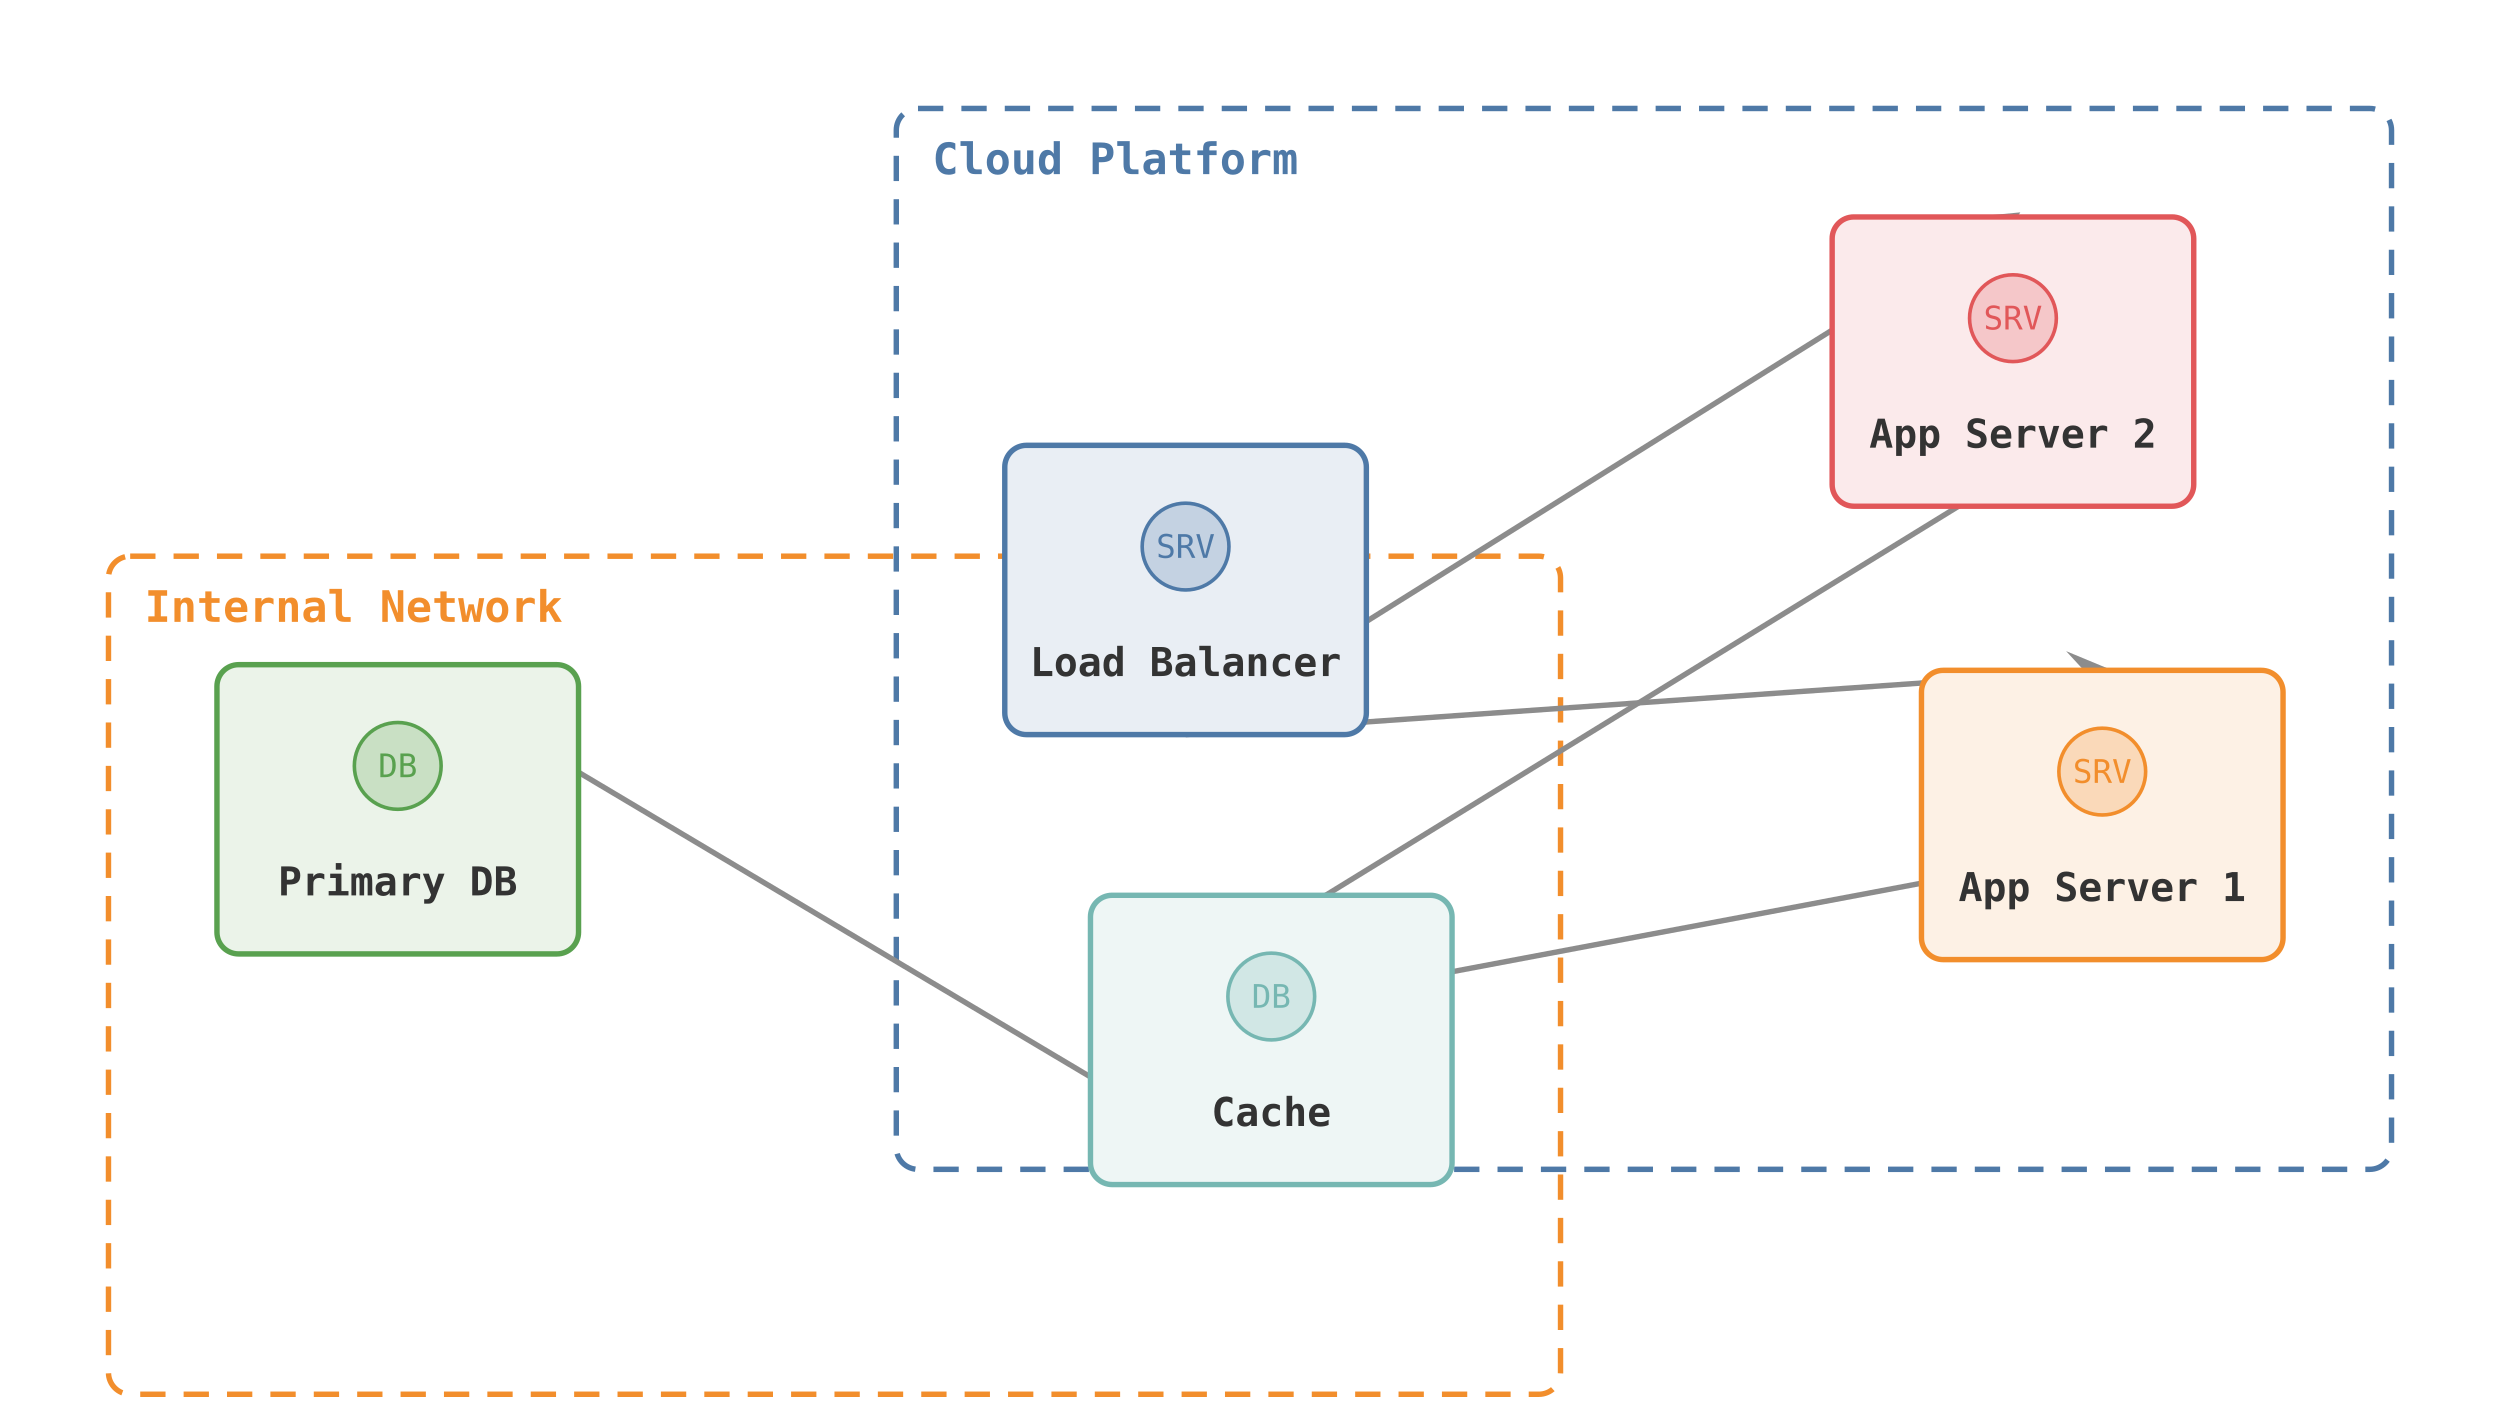
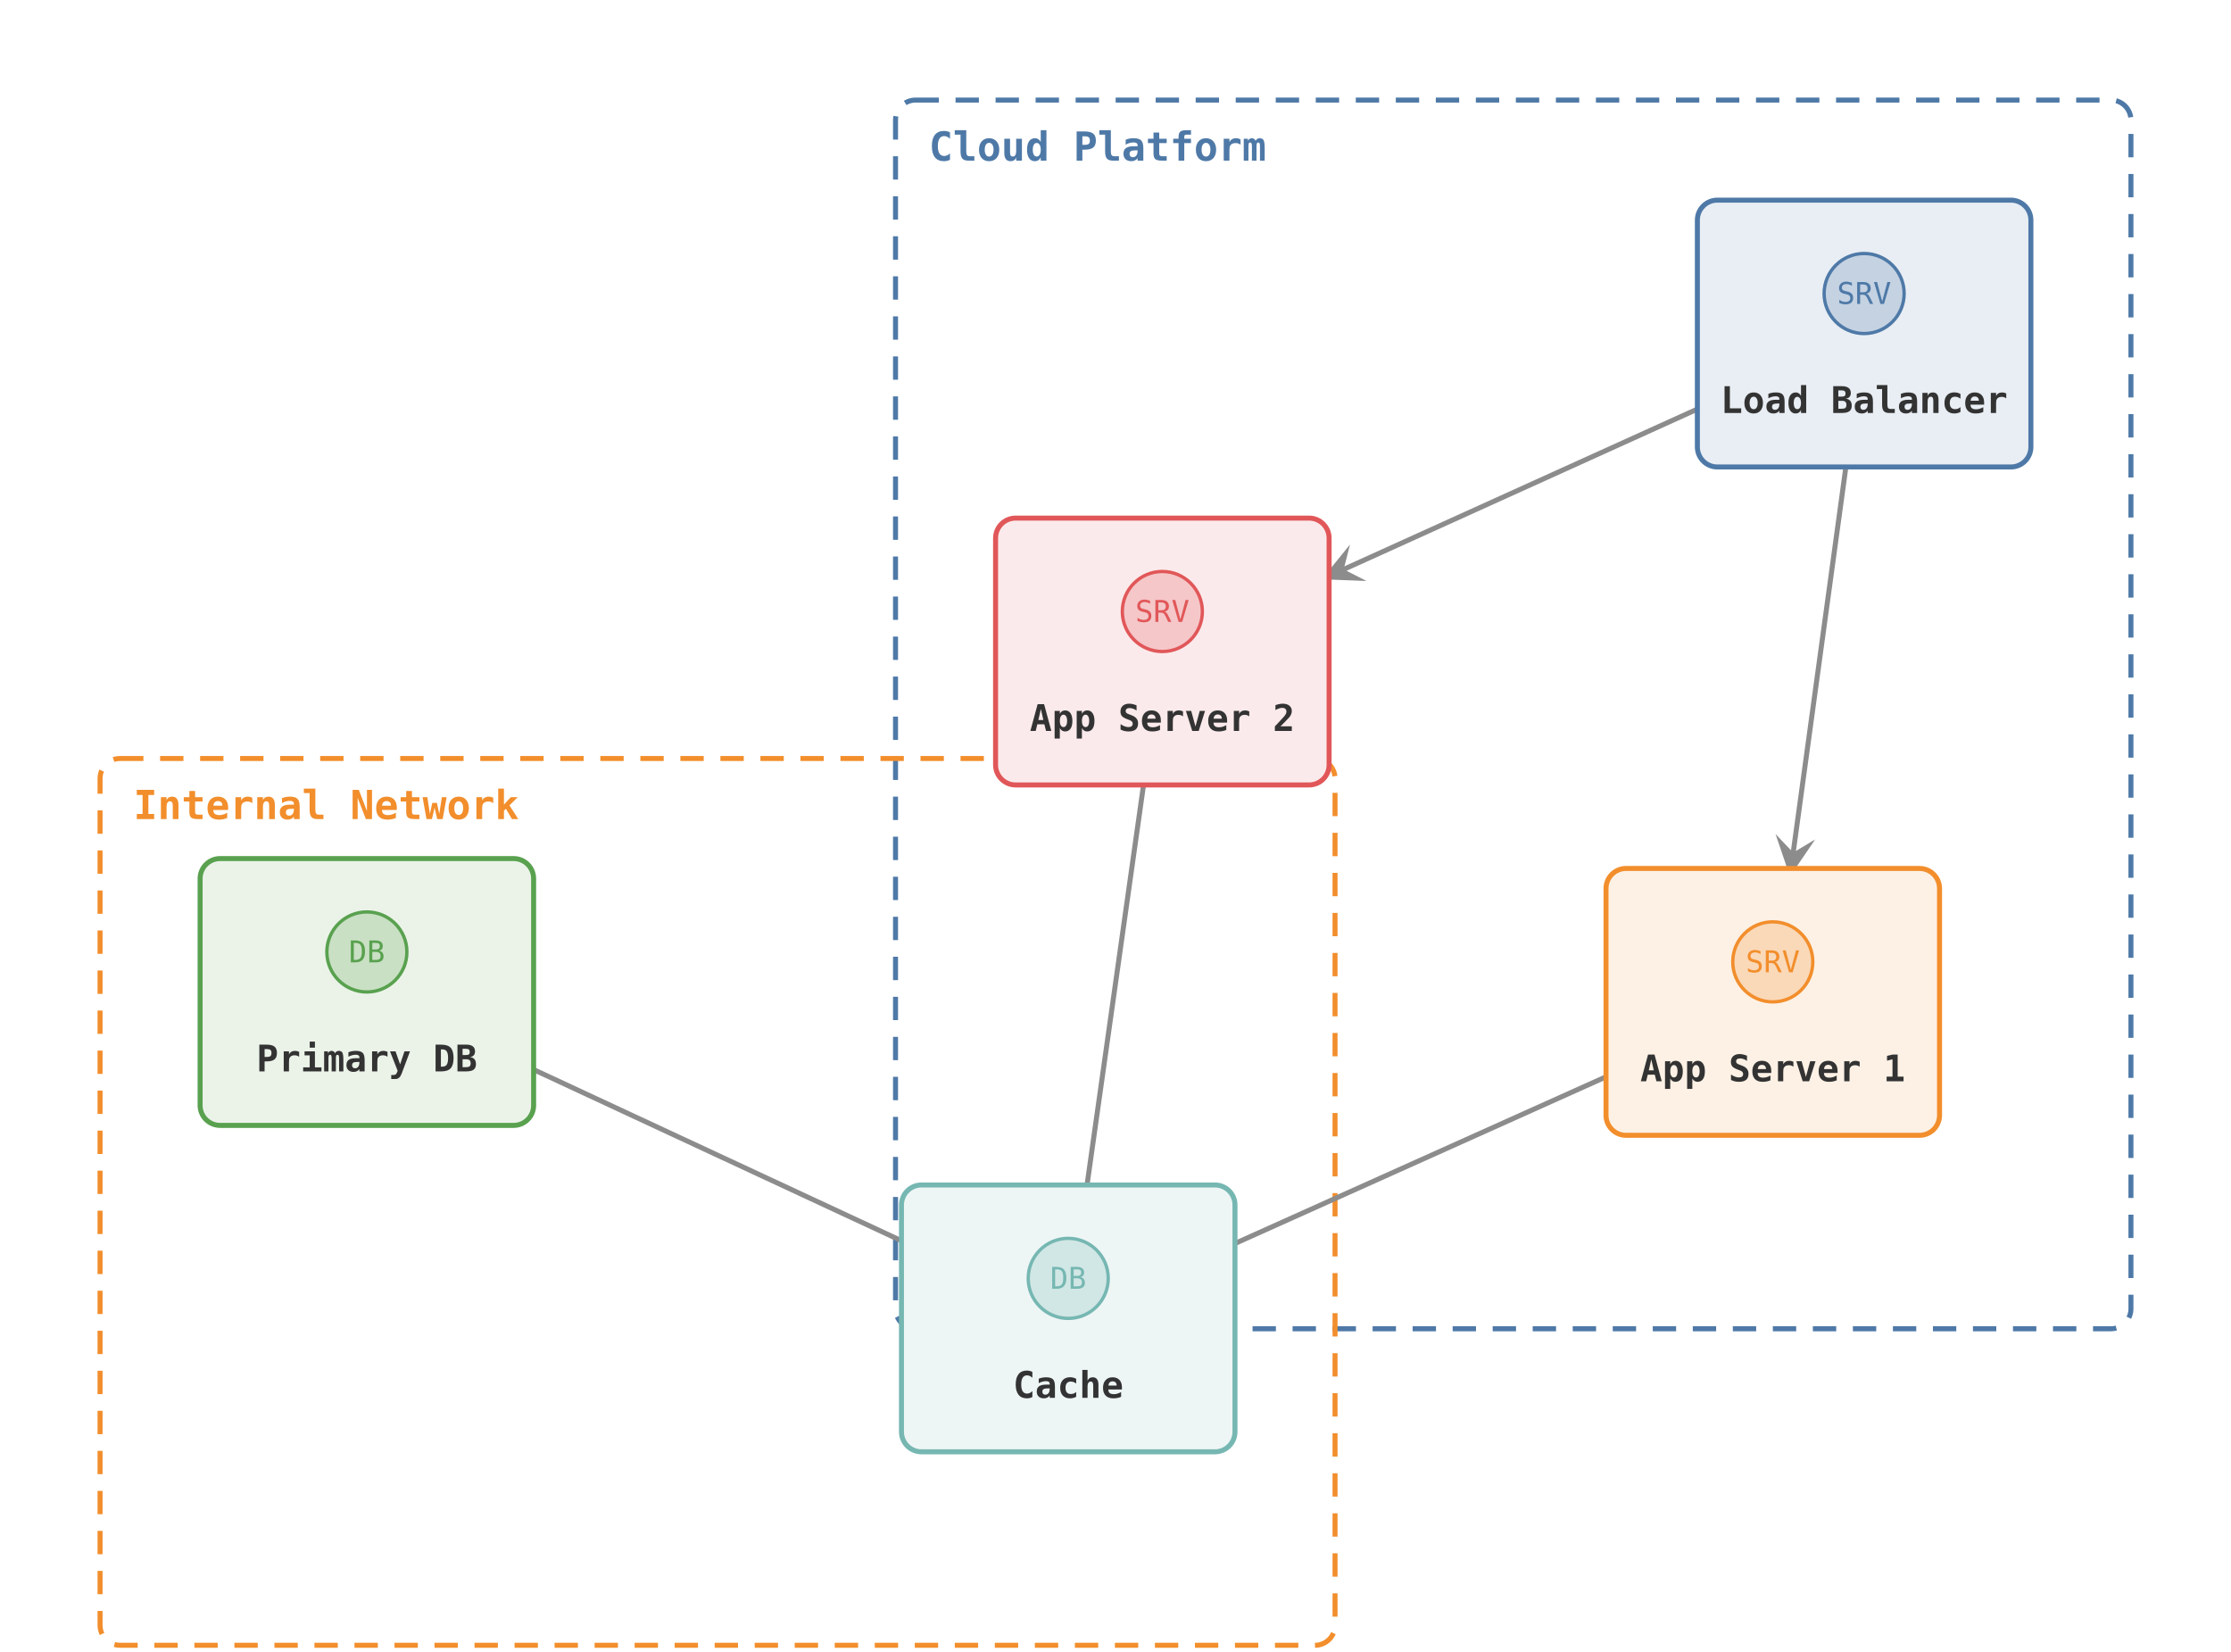
- <svg xmlns="http://www.w3.org/2000/svg" viewBox="0 0 691.4 387.6" width="691.4" height="387.6">
+ <svg xmlns="http://www.w3.org/2000/svg" viewBox="0 0 668.93 495.26" width="668.93" height="495.26">
  <defs>
    <marker id="arrow-point-8c8c8c" viewBox="0 0 10 10" refX="8" refY="5" markerWidth="8" markerHeight="8" orient="auto-start-reverse">
      <path d="M10 5 L0 10 L4 5 L0 0 Z" fill="#8c8c8c" />
    </marker>
  </defs>
  <g transform="translate(20, 20)">
-     <rect x="227.88" y="10" width="413.52" height="293.39" rx="6" ry="6" fill="none" stroke="#4e79a7" stroke-width="1.5" stroke-dasharray="7 5" />
-     <text x="237.88" y="24" text-anchor="start" dominant-baseline="central" font-size="12px" font-family="'Intel One Mono', 'SF Mono', 'Cascadia Code', 'JetBrains Mono', 'Fira Code', 'Consolas', 'Menlo', monospace" fill="#4e79a7" font-weight="bold">Cloud Platform</text>
-     <rect x="10" y="133.82" width="401.58" height="231.78" rx="6" ry="6" fill="none" stroke="#f28e2c" stroke-width="1.5" stroke-dasharray="7 5" />
-     <text x="20" y="147.82" text-anchor="start" dominant-baseline="central" font-size="12px" font-family="'Intel One Mono', 'SF Mono', 'Cascadia Code', 'JetBrains Mono', 'Fira Code', 'Consolas', 'Menlo', monospace" fill="#f28e2c" font-weight="bold">Internal Network</text>
-     <path d="M307.88 183.16 L561.4 165.39" fill="none" stroke="#8c8c8c" stroke-width="1.5" marker-end="url(#arrow-point-8c8c8c)" />
-     <path d="M307.88 183.16 L536.7 40" fill="none" stroke="#8c8c8c" stroke-width="1.5" marker-end="url(#arrow-point-8c8c8c)" />
-     <path d="M611.4 205.39 L281.58 267.6" fill="none" stroke="#8c8c8c" stroke-width="1.5" />
-     <path d="M586.7 80 L281.58 267.6" fill="none" stroke="#8c8c8c" stroke-width="1.5" />
-     <path d="M331.58 307.6 L90 163.82" fill="none" stroke="#8c8c8c" stroke-width="1.5" />
-     <rect x="257.88" y="103.16" width="100" height="80" rx="6" ry="6" fill="#e9eef4" stroke="#4e79a7" stroke-width="1.5" />
-     <circle cx="307.88" cy="131.16" r="12" fill="#4e79a73c" stroke="#4e79a7" stroke-width="1" />
-     <text x="307.88" y="131.16" text-anchor="middle" dominant-baseline="central" font-size="9px" font-family="'Intel One Mono', 'SF Mono', 'Cascadia Code', 'JetBrains Mono', 'Fira Code', 'Consolas', 'Menlo', monospace" fill="#4e79a7">SRV</text>
-     <text x="307.88" y="163.16" text-anchor="middle" dominant-baseline="central" font-size="11px" font-family="'Intel One Mono', 'SF Mono', 'Cascadia Code', 'JetBrains Mono', 'Fira Code', 'Consolas', 'Menlo', monospace" fill="#333333" font-weight="bold">Load Balancer</text>
-     <rect x="511.4" y="165.39" width="100" height="80" rx="6" ry="6" fill="#fdf1e5" stroke="#f28e2c" stroke-width="1.5" />
-     <circle cx="561.4" cy="193.39" r="12" fill="#f28e2c3c" stroke="#f28e2c" stroke-width="1" />
-     <text x="561.4" y="193.39" text-anchor="middle" dominant-baseline="central" font-size="9px" font-family="'Intel One Mono', 'SF Mono', 'Cascadia Code', 'JetBrains Mono', 'Fira Code', 'Consolas', 'Menlo', monospace" fill="#f28e2c">SRV</text>
-     <text x="561.4" y="225.39" text-anchor="middle" dominant-baseline="central" font-size="11px" font-family="'Intel One Mono', 'SF Mono', 'Cascadia Code', 'JetBrains Mono', 'Fira Code', 'Consolas', 'Menlo', monospace" fill="#333333" font-weight="bold">App Server 1</text>
-     <rect x="486.7" y="40" width="100" height="80" rx="6" ry="6" fill="#fbeaeb" stroke="#e15759" stroke-width="1.5" />
-     <circle cx="536.7" cy="68" r="12" fill="#e157593c" stroke="#e15759" stroke-width="1" />
-     <text x="536.7" y="68" text-anchor="middle" dominant-baseline="central" font-size="9px" font-family="'Intel One Mono', 'SF Mono', 'Cascadia Code', 'JetBrains Mono', 'Fira Code', 'Consolas', 'Menlo', monospace" fill="#e15759">SRV</text>
-     <text x="536.7" y="100" text-anchor="middle" dominant-baseline="central" font-size="11px" font-family="'Intel One Mono', 'SF Mono', 'Cascadia Code', 'JetBrains Mono', 'Fira Code', 'Consolas', 'Menlo', monospace" fill="#333333" font-weight="bold">App Server 2</text>
-     <rect x="281.58" y="227.6" width="100" height="80" rx="6" ry="6" fill="#eef6f5" stroke="#76b7b2" stroke-width="1.5" />
-     <circle cx="331.58" cy="255.6" r="12" fill="#76b7b23c" stroke="#76b7b2" stroke-width="1" />
-     <text x="331.58" y="255.6" text-anchor="middle" dominant-baseline="central" font-size="9px" font-family="'Intel One Mono', 'SF Mono', 'Cascadia Code', 'JetBrains Mono', 'Fira Code', 'Consolas', 'Menlo', monospace" fill="#76b7b2">DB</text>
-     <text x="331.58" y="287.6" text-anchor="middle" dominant-baseline="central" font-size="11px" font-family="'Intel One Mono', 'SF Mono', 'Cascadia Code', 'JetBrains Mono', 'Fira Code', 'Consolas', 'Menlo', monospace" fill="#333333" font-weight="bold">Cache</text>
-     <rect x="40" y="163.82" width="100" height="80" rx="6" ry="6" fill="#ebf3e9" stroke="#59a14f" stroke-width="1.5" />
-     <circle cx="90" cy="191.82" r="12" fill="#59a14f3c" stroke="#59a14f" stroke-width="1" />
-     <text x="90" y="191.82" text-anchor="middle" dominant-baseline="central" font-size="9px" font-family="'Intel One Mono', 'SF Mono', 'Cascadia Code', 'JetBrains Mono', 'Fira Code', 'Consolas', 'Menlo', monospace" fill="#59a14f">DB</text>
-     <text x="90" y="223.82" text-anchor="middle" dominant-baseline="central" font-size="11px" font-family="'Intel One Mono', 'SF Mono', 'Cascadia Code', 'JetBrains Mono', 'Fira Code', 'Consolas', 'Menlo', monospace" fill="#333333" font-weight="bold">Primary DB</text>
+     <rect x="248.51" y="10" width="370.42" height="368.37" rx="6" ry="6" fill="none" stroke="#4e79a7" stroke-width="1.5" stroke-dasharray="7 5" />
+     <text x="258.51" y="24" text-anchor="start" dominant-baseline="central" font-size="12px" font-family="'Intel One Mono', 'SF Mono', 'Cascadia Code', 'JetBrains Mono', 'Fira Code', 'Consolas', 'Menlo', monospace" fill="#4e79a7" font-weight="bold">Cloud Platform</text>
+     <rect x="10" y="207.4" width="370.29" height="265.86" rx="6" ry="6" fill="none" stroke="#f28e2c" stroke-width="1.5" stroke-dasharray="7 5" />
+     <text x="20" y="221.4" text-anchor="start" dominant-baseline="central" font-size="12px" font-family="'Intel One Mono', 'SF Mono', 'Cascadia Code', 'JetBrains Mono', 'Fira Code', 'Consolas', 'Menlo', monospace" fill="#f28e2c" font-weight="bold">Internal Network</text>
+     <path d="M533.46 120 L517.01 240.37" fill="none" stroke="#8c8c8c" stroke-width="1.5" marker-end="url(#arrow-point-8c8c8c)" />
+     <path d="M488.93 102.65 L378.51 152.68" fill="none" stroke="#8c8c8c" stroke-width="1.5" marker-end="url(#arrow-point-8c8c8c)" />
+     <path d="M461.54 302.83 L350.29 352.8" fill="none" stroke="#8c8c8c" stroke-width="1.5" />
+     <path d="M322.87 215.33 L305.93 335.26" fill="none" stroke="#8c8c8c" stroke-width="1.5" />
+     <path d="M250.29 351.99 L140 300.67" fill="none" stroke="#8c8c8c" stroke-width="1.5" />
+     <rect x="488.93" y="40" width="100" height="80" rx="6" ry="6" fill="#e9eef4" stroke="#4e79a7" stroke-width="1.5" />
+     <circle cx="538.93" cy="68" r="12" fill="#4e79a73c" stroke="#4e79a7" stroke-width="1" />
+     <text x="538.93" y="68" text-anchor="middle" dominant-baseline="central" font-size="9px" font-family="'Intel One Mono', 'SF Mono', 'Cascadia Code', 'JetBrains Mono', 'Fira Code', 'Consolas', 'Menlo', monospace" fill="#4e79a7">SRV</text>
+     <text x="538.93" y="100" text-anchor="middle" dominant-baseline="central" font-size="11px" font-family="'Intel One Mono', 'SF Mono', 'Cascadia Code', 'JetBrains Mono', 'Fira Code', 'Consolas', 'Menlo', monospace" fill="#333333" font-weight="bold">Load Balancer</text>
+     <rect x="461.54" y="240.37" width="100" height="80" rx="6" ry="6" fill="#fdf1e5" stroke="#f28e2c" stroke-width="1.5" />
+     <circle cx="511.54" cy="268.37" r="12" fill="#f28e2c3c" stroke="#f28e2c" stroke-width="1" />
+     <text x="511.54" y="268.37" text-anchor="middle" dominant-baseline="central" font-size="9px" font-family="'Intel One Mono', 'SF Mono', 'Cascadia Code', 'JetBrains Mono', 'Fira Code', 'Consolas', 'Menlo', monospace" fill="#f28e2c">SRV</text>
+     <text x="511.54" y="300.37" text-anchor="middle" dominant-baseline="central" font-size="11px" font-family="'Intel One Mono', 'SF Mono', 'Cascadia Code', 'JetBrains Mono', 'Fira Code', 'Consolas', 'Menlo', monospace" fill="#333333" font-weight="bold">App Server 1</text>
+     <rect x="278.51" y="135.33" width="100" height="80" rx="6" ry="6" fill="#fbeaeb" stroke="#e15759" stroke-width="1.5" />
+     <circle cx="328.51" cy="163.33" r="12" fill="#e157593c" stroke="#e15759" stroke-width="1" />
+     <text x="328.51" y="163.33" text-anchor="middle" dominant-baseline="central" font-size="9px" font-family="'Intel One Mono', 'SF Mono', 'Cascadia Code', 'JetBrains Mono', 'Fira Code', 'Consolas', 'Menlo', monospace" fill="#e15759">SRV</text>
+     <text x="328.51" y="195.33" text-anchor="middle" dominant-baseline="central" font-size="11px" font-family="'Intel One Mono', 'SF Mono', 'Cascadia Code', 'JetBrains Mono', 'Fira Code', 'Consolas', 'Menlo', monospace" fill="#333333" font-weight="bold">App Server 2</text>
+     <rect x="250.29" y="335.26" width="100" height="80" rx="6" ry="6" fill="#eef6f5" stroke="#76b7b2" stroke-width="1.5" />
+     <circle cx="300.29" cy="363.26" r="12" fill="#76b7b23c" stroke="#76b7b2" stroke-width="1" />
+     <text x="300.29" y="363.26" text-anchor="middle" dominant-baseline="central" font-size="9px" font-family="'Intel One Mono', 'SF Mono', 'Cascadia Code', 'JetBrains Mono', 'Fira Code', 'Consolas', 'Menlo', monospace" fill="#76b7b2">DB</text>
+     <text x="300.29" y="395.26" text-anchor="middle" dominant-baseline="central" font-size="11px" font-family="'Intel One Mono', 'SF Mono', 'Cascadia Code', 'JetBrains Mono', 'Fira Code', 'Consolas', 'Menlo', monospace" fill="#333333" font-weight="bold">Cache</text>
+     <rect x="40" y="237.4" width="100" height="80" rx="6" ry="6" fill="#ebf3e9" stroke="#59a14f" stroke-width="1.5" />
+     <circle cx="90" cy="265.4" r="12" fill="#59a14f3c" stroke="#59a14f" stroke-width="1" />
+     <text x="90" y="265.4" text-anchor="middle" dominant-baseline="central" font-size="9px" font-family="'Intel One Mono', 'SF Mono', 'Cascadia Code', 'JetBrains Mono', 'Fira Code', 'Consolas', 'Menlo', monospace" fill="#59a14f">DB</text>
+     <text x="90" y="297.4" text-anchor="middle" dominant-baseline="central" font-size="11px" font-family="'Intel One Mono', 'SF Mono', 'Cascadia Code', 'JetBrains Mono', 'Fira Code', 'Consolas', 'Menlo', monospace" fill="#333333" font-weight="bold">Primary DB</text>
  </g>
</svg>
